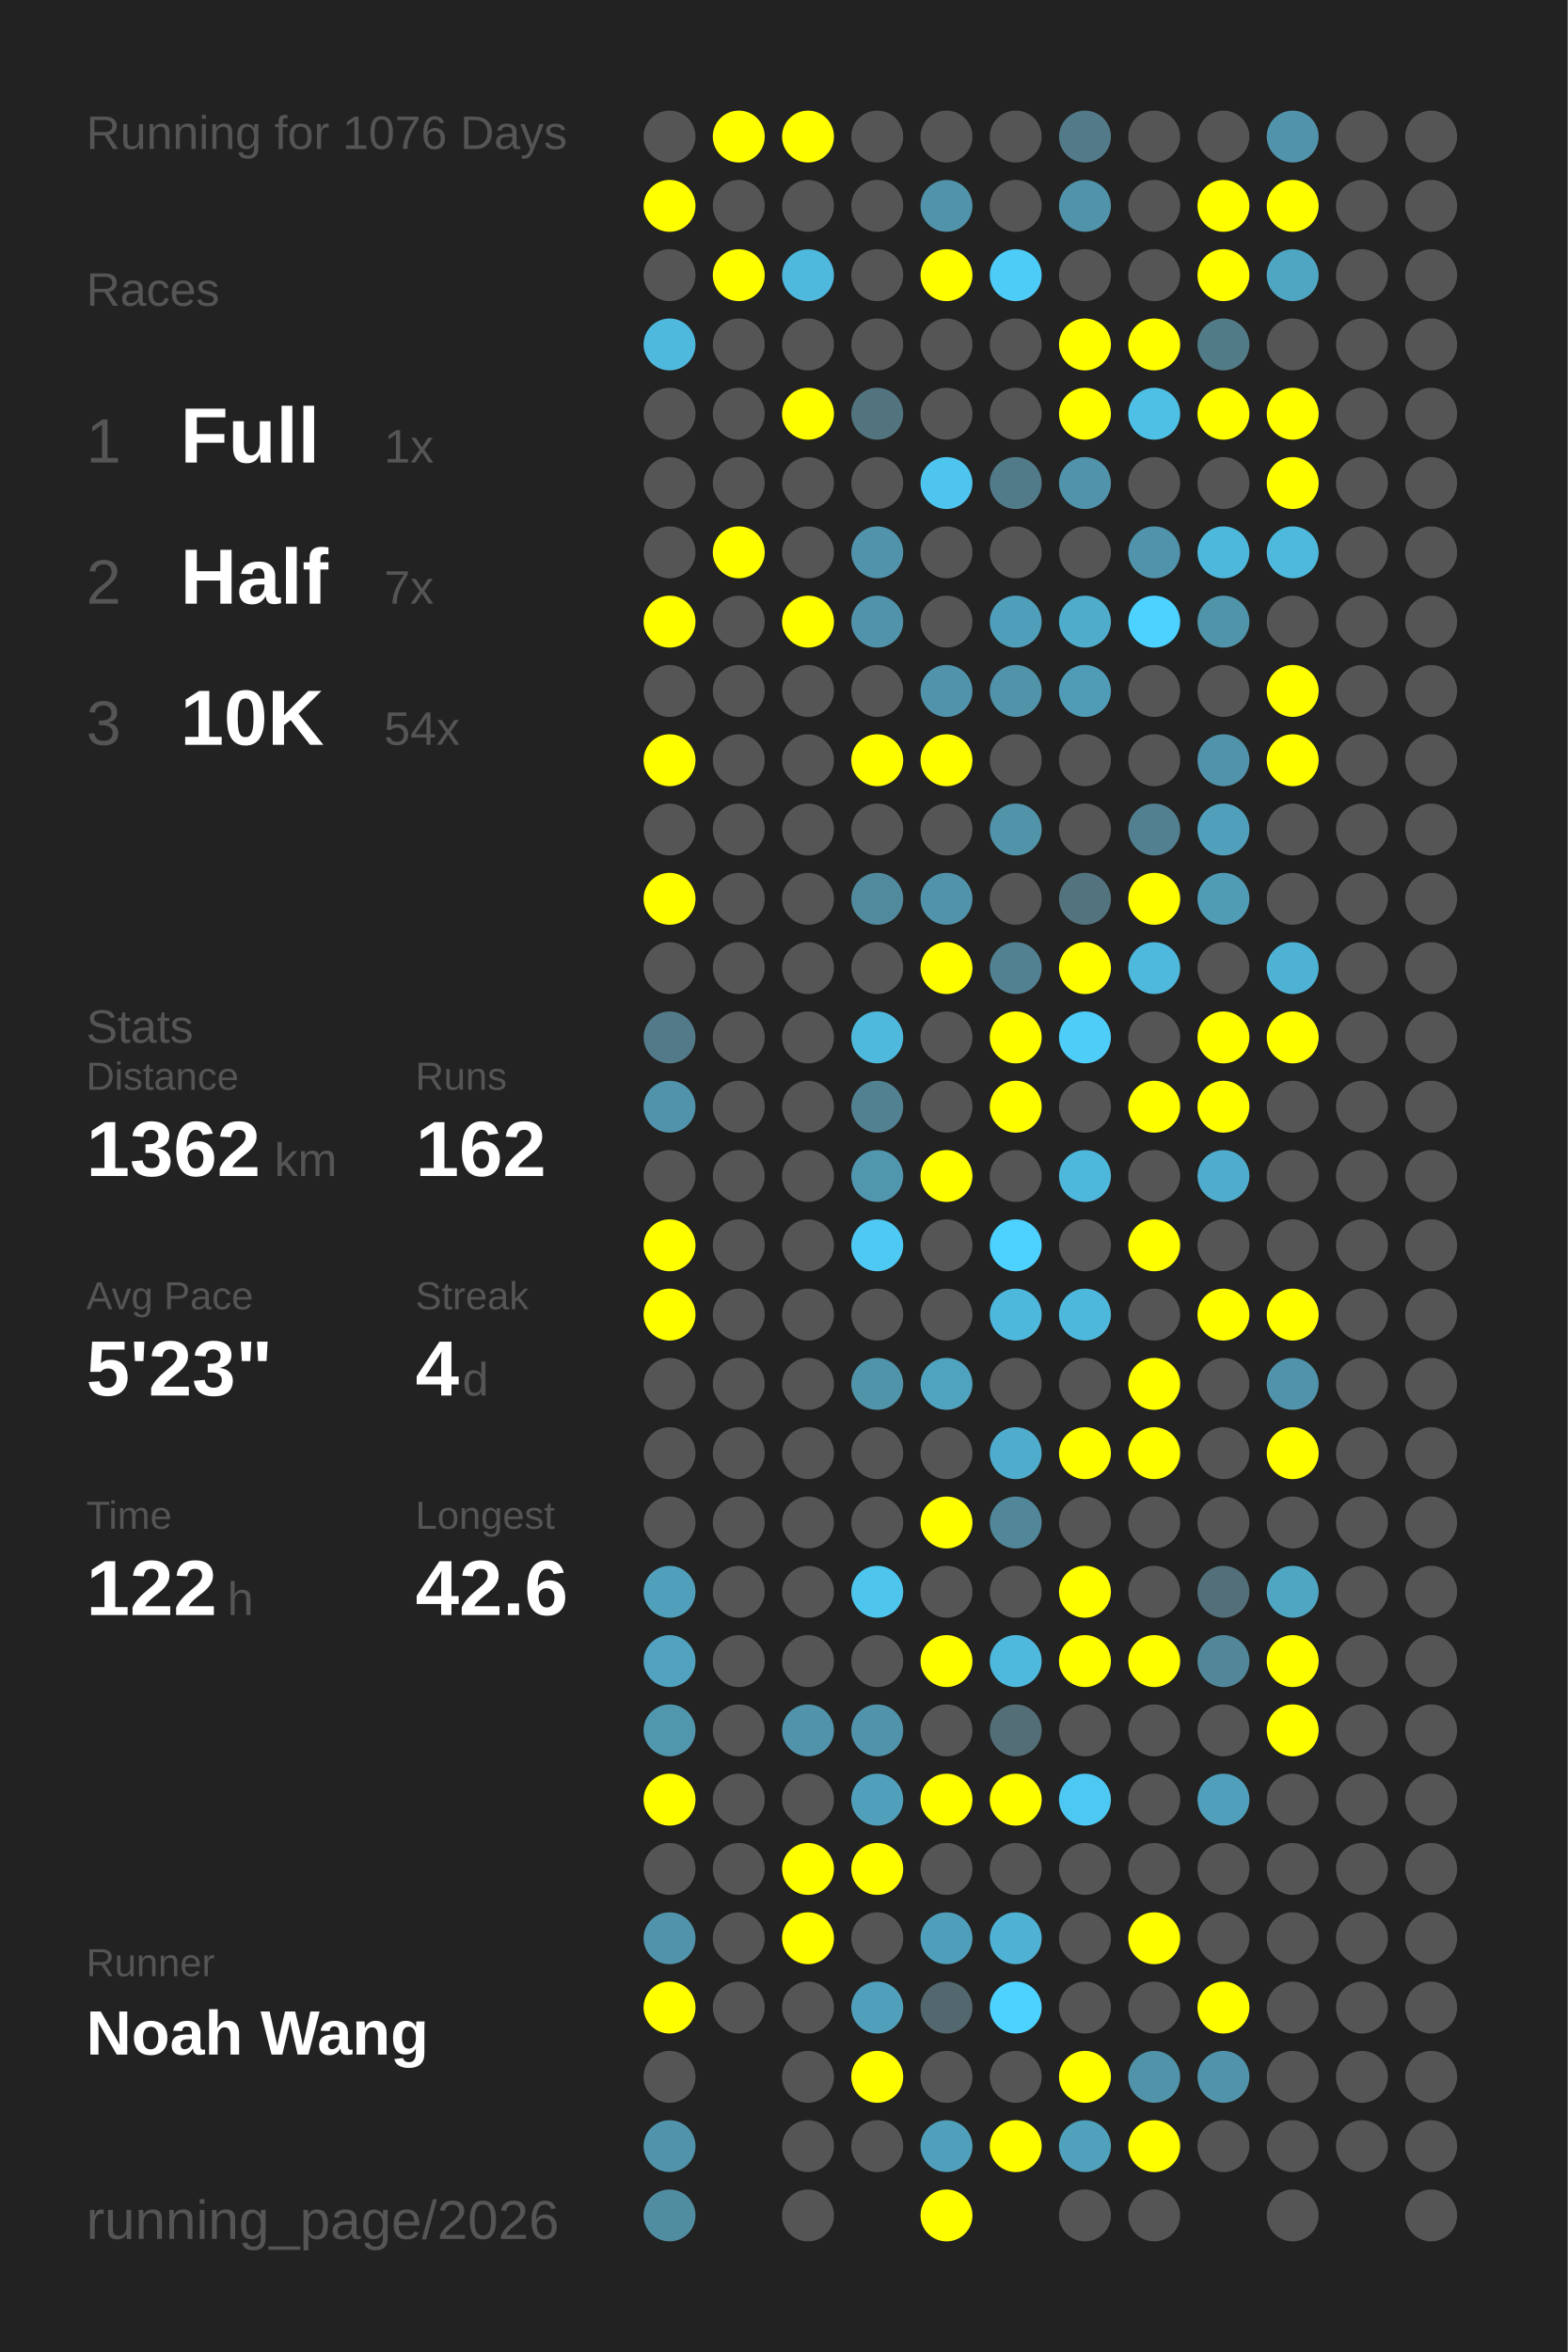
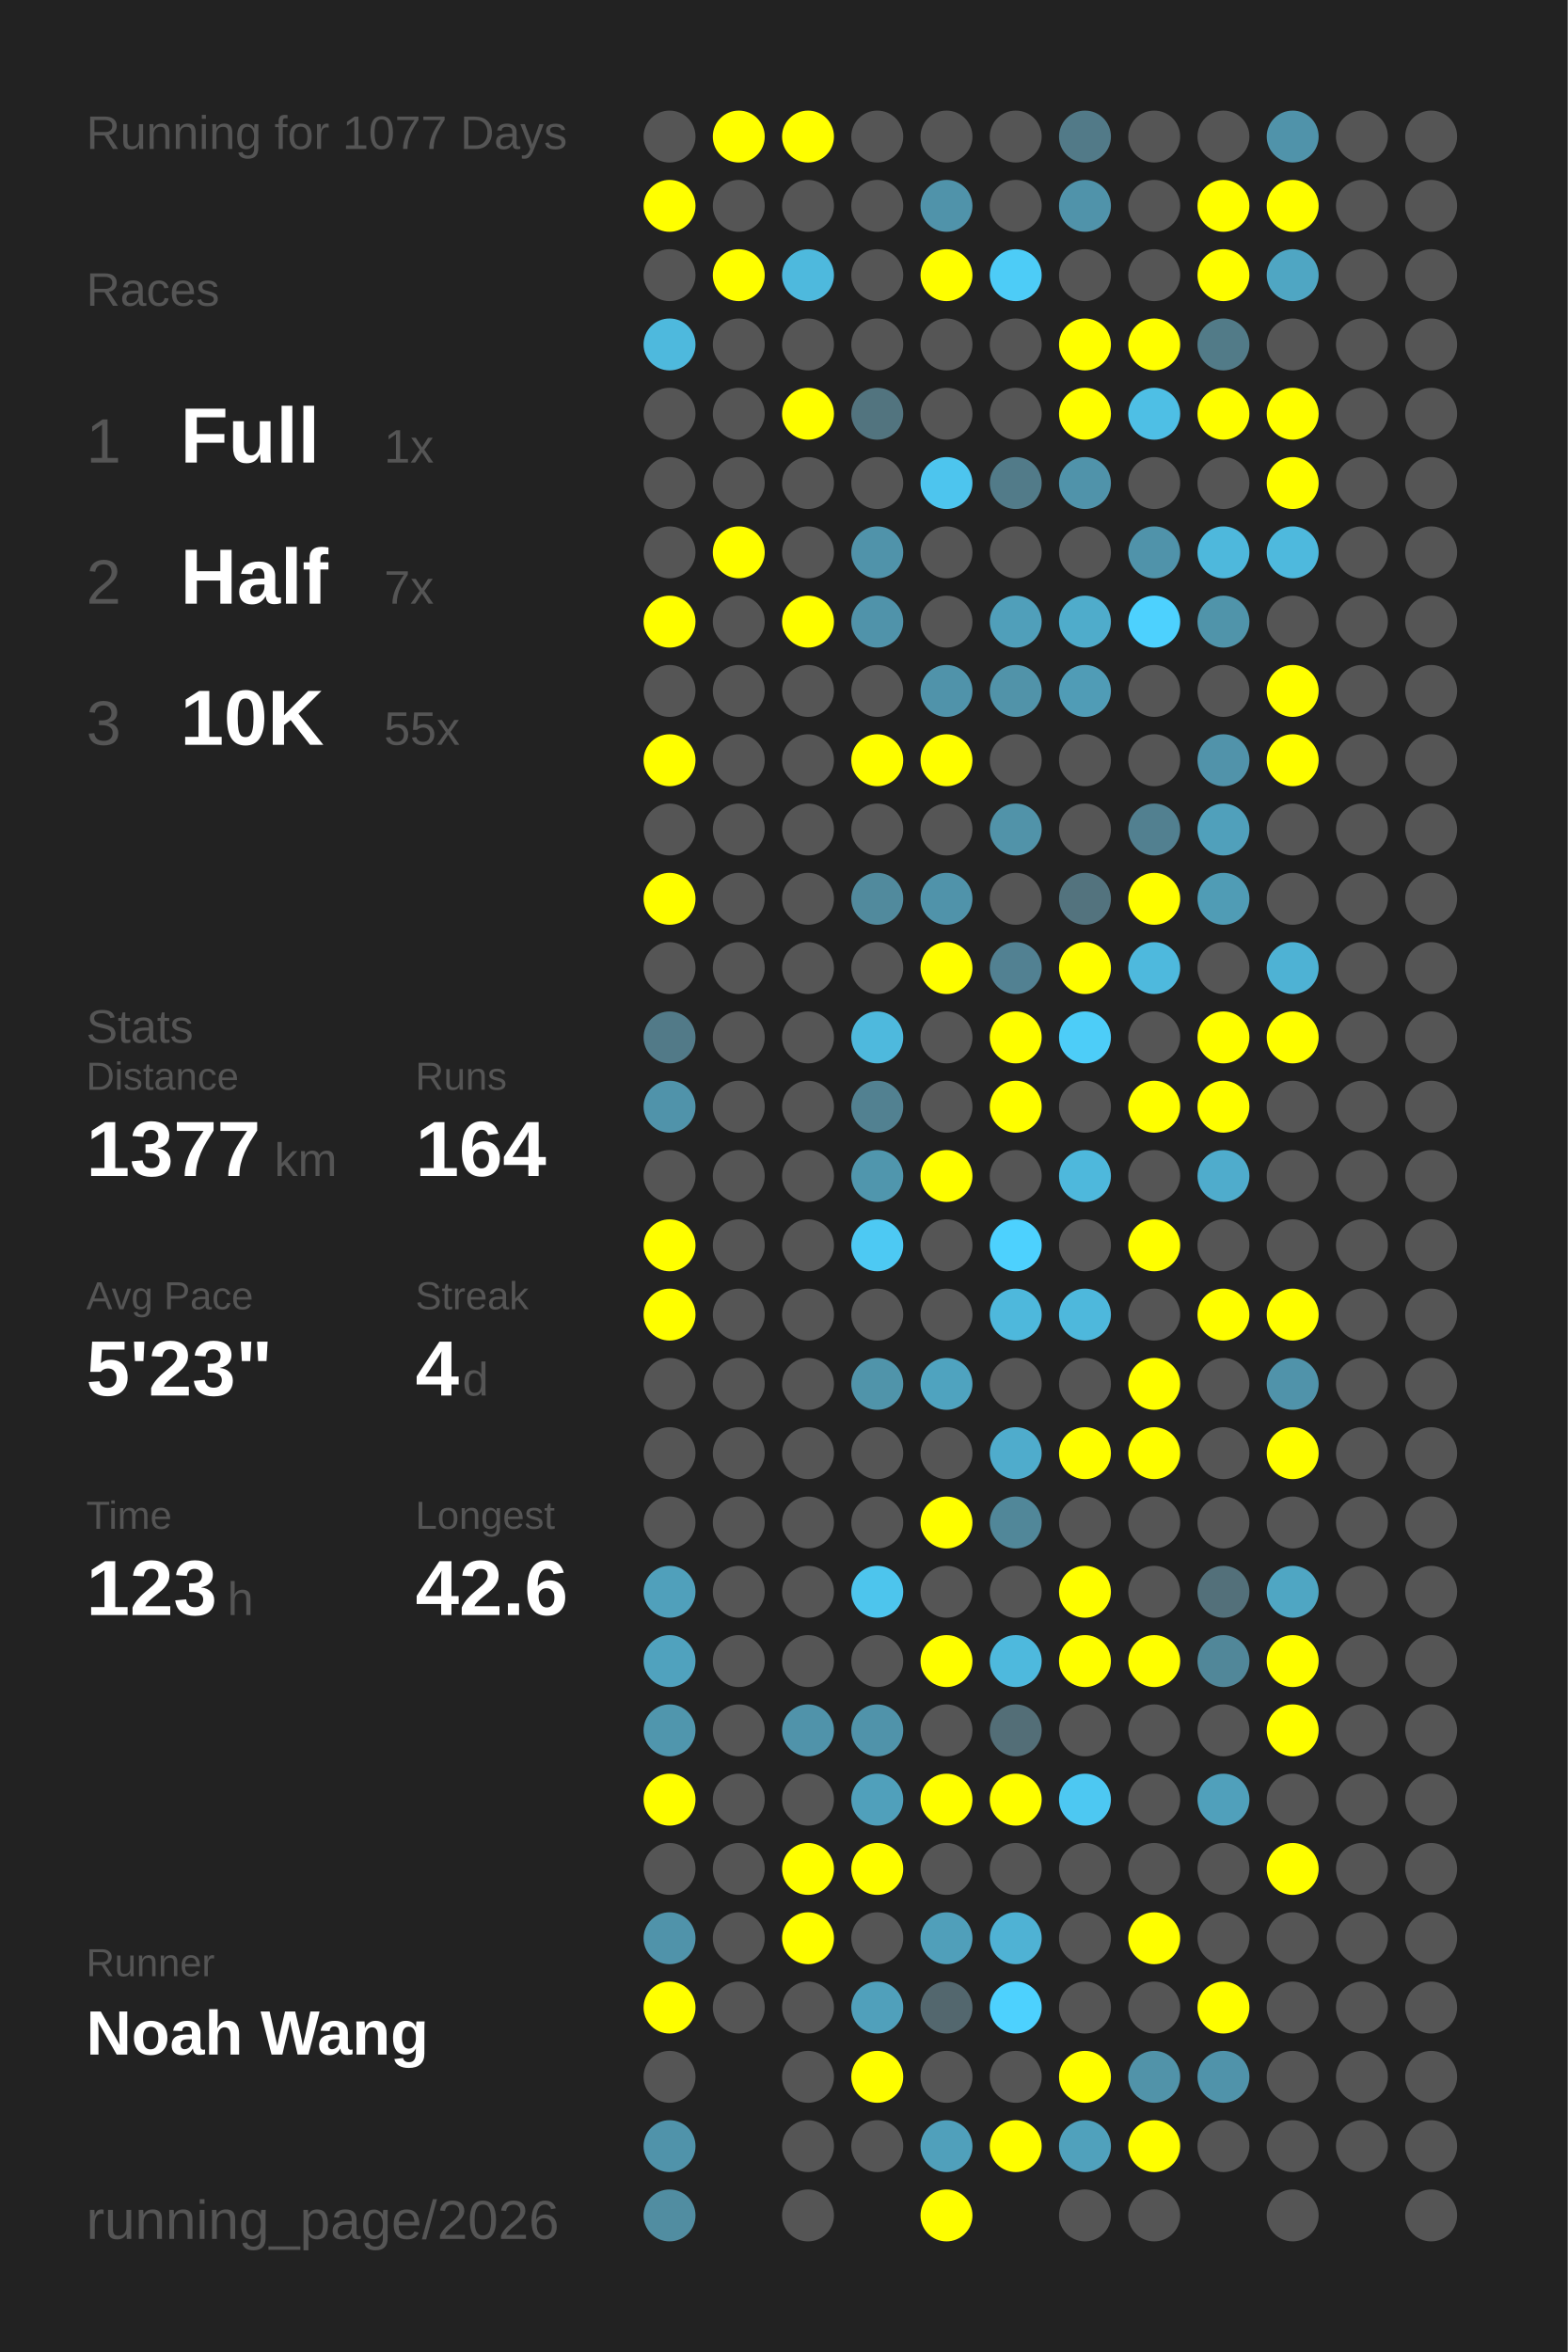
<svg xmlns="http://www.w3.org/2000/svg" baseProfile="full" height="300mm" version="1.1" viewBox="0,0,200,300" width="200mm">
  <defs />
  <rect fill="#222222" height="300" width="200" x="0" y="0" />
-   <text fill="#555555" style="font-size:6px; font-family:Arial;" x="11" y="19">Running for 1076 Days</text>
+   <text fill="#555555" style="font-size:6px; font-family:Arial;" x="11" y="19">Running for 1077 Days</text>
  <text fill="#555555" style="font-size:6px; font-family:Arial;" x="11" y="39">Races</text>
  <text fill="#555555" style="font-size:8px; font-family:Arial;" x="11" y="59">1</text>
  <text fill="#FFFFFF" style="font-size:10px; font-family:Arial; font-weight:bold;" x="23" y="59">Full</text>
  <text fill="#555555" style="font-size:6px; font-family:Arial;" x="49" y="59">1x</text>
  <text fill="#555555" style="font-size:8px; font-family:Arial;" x="11" y="77">2</text>
  <text fill="#FFFFFF" style="font-size:10px; font-family:Arial; font-weight:bold;" x="23" y="77">Half</text>
  <text fill="#555555" style="font-size:6px; font-family:Arial;" x="49" y="77">7x</text>
  <text fill="#555555" style="font-size:8px; font-family:Arial;" x="11" y="95">3</text>
  <text fill="#FFFFFF" style="font-size:10px; font-family:Arial; font-weight:bold;" x="23" y="95">10K</text>
-   <text fill="#555555" style="font-size:6px; font-family:Arial;" x="49" y="95">54x</text>
+   <text fill="#555555" style="font-size:6px; font-family:Arial;" x="49" y="95">55x</text>
  <text fill="#555555" style="font-size:6px; font-family:Arial;" x="11" y="133">Stats</text>
  <text fill="#555555" style="font-size:5px; font-family:Arial;" x="11" y="139">Distance</text>
-   <text fill="#FFFFFF" style="font-size:10px; font-family:Arial; font-weight:bold;" x="11" y="150">1362</text>
+   <text fill="#FFFFFF" style="font-size:10px; font-family:Arial; font-weight:bold;" x="11" y="150">1377</text>
  <text fill="#555555" style="font-size:6px; font-family:Arial;" x="35" y="150">km</text>
  <text fill="#555555" style="font-size:5px; font-family:Arial;" x="53" y="139">Runs</text>
-   <text fill="#FFFFFF" style="font-size:10px; font-family:Arial; font-weight:bold;" x="53" y="150">162</text>
+   <text fill="#FFFFFF" style="font-size:10px; font-family:Arial; font-weight:bold;" x="53" y="150">164</text>
  <text fill="#555555" style="font-size:5px; font-family:Arial;" x="11" y="167">Avg Pace</text>
  <text fill="#FFFFFF" style="font-size:10px; font-family:Arial; font-weight:bold;" x="11" y="178">5'23"</text>
  <text fill="#555555" style="font-size:5px; font-family:Arial;" x="53" y="167">Streak</text>
  <text fill="#FFFFFF" style="font-size:10px; font-family:Arial; font-weight:bold;" x="53" y="178">4</text>
  <text fill="#555555" style="font-size:6px; font-family:Arial;" x="59" y="178">d</text>
  <text fill="#555555" style="font-size:5px; font-family:Arial;" x="11" y="195">Time</text>
-   <text fill="#FFFFFF" style="font-size:10px; font-family:Arial; font-weight:bold;" x="11" y="206">122</text>
+   <text fill="#FFFFFF" style="font-size:10px; font-family:Arial; font-weight:bold;" x="11" y="206">123</text>
  <text fill="#555555" style="font-size:6px; font-family:Arial;" x="29" y="206">h</text>
  <text fill="#555555" style="font-size:5px; font-family:Arial;" x="53" y="195">Longest</text>
  <text fill="#FFFFFF" style="font-size:10px; font-family:Arial; font-weight:bold;" x="53" y="206">42.6</text>
  <text fill="#555555" style="font-size:5px; font-family:Arial;" x="11" y="252.065">Runner</text>
  <text fill="#FFFFFF" style="font-size:8px; font-family:Arial; font-weight:bold;" x="11" y="262.065">Noah Wang</text>
  <text fill="#555555" style="font-size:7px; font-family:Arial;" x="11" y="285.581">running_page/2026</text>
  <circle cx="85.417" cy="17.419" fill="#555555" r="3.312" />
  <circle cx="85.417" cy="26.258" fill="#FFFF00" r="3.312" />
  <circle cx="85.417" cy="35.097" fill="#555555" r="3.312" />
  <circle cx="85.417" cy="43.935" fill="#4eb9dd" r="3.312" />
  <circle cx="85.417" cy="52.774" fill="#555555" r="3.312" />
  <circle cx="85.417" cy="61.613" fill="#555555" r="3.312" />
  <circle cx="85.417" cy="70.452" fill="#555555" r="3.312" />
  <circle cx="85.417" cy="79.29" fill="#FFFF00" r="3.312" />
  <circle cx="85.417" cy="88.129" fill="#555555" r="3.312" />
  <circle cx="85.417" cy="96.968" fill="#FFFF00" r="3.312" />
  <circle cx="85.417" cy="105.806" fill="#555555" r="3.312" />
  <circle cx="85.417" cy="114.645" fill="#FFFF00" r="3.312" />
  <circle cx="85.417" cy="123.484" fill="#555555" r="3.312" />
  <circle cx="85.417" cy="132.323" fill="#527a88" r="3.312" />
  <circle cx="85.417" cy="141.161" fill="#5093aa" r="3.312" />
  <circle cx="85.417" cy="150" fill="#555555" r="3.312" />
  <circle cx="85.417" cy="158.839" fill="#FFFF00" r="3.312" />
  <circle cx="85.417" cy="167.677" fill="#FFFF00" r="3.312" />
  <circle cx="85.417" cy="176.516" fill="#555555" r="3.312" />
  <circle cx="85.417" cy="185.355" fill="#555555" r="3.312" />
  <circle cx="85.417" cy="194.194" fill="#555555" r="3.312" />
  <circle cx="85.417" cy="203.032" fill="#50a0bb" r="3.312" />
  <circle cx="85.417" cy="211.871" fill="#50a2be" r="3.312" />
  <circle cx="85.417" cy="220.71" fill="#5096ad" r="3.312" />
  <circle cx="85.417" cy="229.548" fill="#FFFF00" r="3.312" />
  <circle cx="85.417" cy="238.387" fill="#555555" r="3.312" />
  <circle cx="85.417" cy="247.226" fill="#5093aa" r="3.312" />
  <circle cx="85.417" cy="256.065" fill="#FFFF00" r="3.312" />
  <circle cx="85.417" cy="264.903" fill="#555555" r="3.312" />
  <circle cx="85.417" cy="273.742" fill="#5093aa" r="3.312" />
  <circle cx="85.417" cy="282.581" fill="#518da1" r="3.312" />
  <circle cx="94.25" cy="17.419" fill="#FFFF00" r="3.312" />
  <circle cx="94.25" cy="26.258" fill="#555555" r="3.312" />
  <circle cx="94.25" cy="35.097" fill="#FFFF00" r="3.312" />
  <circle cx="94.25" cy="43.935" fill="#555555" r="3.312" />
  <circle cx="94.25" cy="52.774" fill="#555555" r="3.312" />
  <circle cx="94.25" cy="61.613" fill="#555555" r="3.312" />
  <circle cx="94.25" cy="70.452" fill="#FFFF00" r="3.312" />
  <circle cx="94.25" cy="79.29" fill="#555555" r="3.312" />
  <circle cx="94.25" cy="88.129" fill="#555555" r="3.312" />
  <circle cx="94.25" cy="96.968" fill="#555555" r="3.312" />
  <circle cx="94.25" cy="105.806" fill="#555555" r="3.312" />
  <circle cx="94.25" cy="114.645" fill="#555555" r="3.312" />
  <circle cx="94.25" cy="123.484" fill="#555555" r="3.312" />
  <circle cx="94.25" cy="132.323" fill="#555555" r="3.312" />
  <circle cx="94.25" cy="141.161" fill="#555555" r="3.312" />
  <circle cx="94.25" cy="150" fill="#555555" r="3.312" />
  <circle cx="94.25" cy="158.839" fill="#555555" r="3.312" />
  <circle cx="94.25" cy="167.677" fill="#555555" r="3.312" />
  <circle cx="94.25" cy="176.516" fill="#555555" r="3.312" />
  <circle cx="94.25" cy="185.355" fill="#555555" r="3.312" />
  <circle cx="94.25" cy="194.194" fill="#555555" r="3.312" />
  <circle cx="94.25" cy="203.032" fill="#555555" r="3.312" />
  <circle cx="94.25" cy="211.871" fill="#555555" r="3.312" />
  <circle cx="94.25" cy="220.71" fill="#555555" r="3.312" />
  <circle cx="94.25" cy="229.548" fill="#555555" r="3.312" />
  <circle cx="94.25" cy="238.387" fill="#555555" r="3.312" />
  <circle cx="94.25" cy="247.226" fill="#555555" r="3.312" />
  <circle cx="94.25" cy="256.065" fill="#555555" r="3.312" />
  <circle cx="103.083" cy="17.419" fill="#FFFF00" r="3.312" />
  <circle cx="103.083" cy="26.258" fill="#555555" r="3.312" />
  <circle cx="103.083" cy="35.097" fill="#4eb9dd" r="3.312" />
  <circle cx="103.083" cy="43.935" fill="#555555" r="3.312" />
  <circle cx="103.083" cy="52.774" fill="#FFFF00" r="3.312" />
  <circle cx="103.083" cy="61.613" fill="#555555" r="3.312" />
  <circle cx="103.083" cy="70.452" fill="#555555" r="3.312" />
  <circle cx="103.083" cy="79.29" fill="#FFFF00" r="3.312" />
  <circle cx="103.083" cy="88.129" fill="#555555" r="3.312" />
  <circle cx="103.083" cy="96.968" fill="#555555" r="3.312" />
  <circle cx="103.083" cy="105.806" fill="#555555" r="3.312" />
  <circle cx="103.083" cy="114.645" fill="#555555" r="3.312" />
  <circle cx="103.083" cy="123.484" fill="#555555" r="3.312" />
  <circle cx="103.083" cy="132.323" fill="#555555" r="3.312" />
  <circle cx="103.083" cy="141.161" fill="#555555" r="3.312" />
  <circle cx="103.083" cy="150" fill="#555555" r="3.312" />
  <circle cx="103.083" cy="158.839" fill="#555555" r="3.312" />
  <circle cx="103.083" cy="167.677" fill="#555555" r="3.312" />
  <circle cx="103.083" cy="176.516" fill="#555555" r="3.312" />
  <circle cx="103.083" cy="185.355" fill="#555555" r="3.312" />
  <circle cx="103.083" cy="194.194" fill="#555555" r="3.312" />
  <circle cx="103.083" cy="203.032" fill="#555555" r="3.312" />
  <circle cx="103.083" cy="211.871" fill="#555555" r="3.312" />
  <circle cx="103.083" cy="220.71" fill="#5093aa" r="3.312" />
  <circle cx="103.083" cy="229.548" fill="#555555" r="3.312" />
  <circle cx="103.083" cy="238.387" fill="#FFFF00" r="3.312" />
  <circle cx="103.083" cy="247.226" fill="#FFFF00" r="3.312" />
  <circle cx="103.083" cy="256.065" fill="#555555" r="3.312" />
  <circle cx="103.083" cy="264.903" fill="#555555" r="3.312" />
  <circle cx="103.083" cy="273.742" fill="#555555" r="3.312" />
  <circle cx="103.083" cy="282.581" fill="#555555" r="3.312" />
  <circle cx="111.917" cy="17.419" fill="#555555" r="3.312" />
  <circle cx="111.917" cy="26.258" fill="#555555" r="3.312" />
  <circle cx="111.917" cy="35.097" fill="#555555" r="3.312" />
  <circle cx="111.917" cy="43.935" fill="#555555" r="3.312" />
  <circle cx="111.917" cy="52.774" fill="#52747f" r="3.312" />
  <circle cx="111.917" cy="61.613" fill="#555555" r="3.312" />
  <circle cx="111.917" cy="70.452" fill="#5093aa" r="3.312" />
  <circle cx="111.917" cy="79.29" fill="#5093aa" r="3.312" />
  <circle cx="111.917" cy="88.129" fill="#555555" r="3.312" />
  <circle cx="111.917" cy="96.968" fill="#FFFF00" r="3.312" />
  <circle cx="111.917" cy="105.806" fill="#555555" r="3.312" />
  <circle cx="111.917" cy="114.645" fill="#518a9d" r="3.312" />
  <circle cx="111.917" cy="123.484" fill="#555555" r="3.312" />
  <circle cx="111.917" cy="132.323" fill="#4eb9dd" r="3.312" />
  <circle cx="111.917" cy="141.161" fill="#528191" r="3.312" />
  <circle cx="111.917" cy="150" fill="#5096ad" r="3.312" />
  <circle cx="111.917" cy="158.839" fill="#4dc9f3" r="3.312" />
  <circle cx="111.917" cy="167.677" fill="#555555" r="3.312" />
  <circle cx="111.917" cy="176.516" fill="#5094aa" r="3.312" />
  <circle cx="111.917" cy="185.355" fill="#555555" r="3.312" />
  <circle cx="111.917" cy="194.194" fill="#555555" r="3.312" />
  <circle cx="111.917" cy="203.032" fill="#4dc5ed" r="3.312" />
  <circle cx="111.917" cy="211.871" fill="#555555" r="3.312" />
  <circle cx="111.917" cy="220.71" fill="#5093aa" r="3.312" />
  <circle cx="111.917" cy="229.548" fill="#50a0bb" r="3.312" />
  <circle cx="111.917" cy="238.387" fill="#FFFF00" r="3.312" />
  <circle cx="111.917" cy="247.226" fill="#555555" r="3.312" />
  <circle cx="111.917" cy="256.065" fill="#50a0bb" r="3.312" />
  <circle cx="111.917" cy="264.903" fill="#FFFF00" r="3.312" />
  <circle cx="111.917" cy="273.742" fill="#555555" r="3.312" />
  <circle cx="120.75" cy="17.419" fill="#555555" r="3.312" />
  <circle cx="120.75" cy="26.258" fill="#5093aa" r="3.312" />
  <circle cx="120.75" cy="35.097" fill="#FFFF00" r="3.312" />
  <circle cx="120.75" cy="43.935" fill="#555555" r="3.312" />
  <circle cx="120.75" cy="52.774" fill="#555555" r="3.312" />
  <circle cx="120.75" cy="61.613" fill="#4dc5ee" r="3.312" />
  <circle cx="120.75" cy="70.452" fill="#555555" r="3.312" />
  <circle cx="120.75" cy="79.29" fill="#555555" r="3.312" />
  <circle cx="120.75" cy="88.129" fill="#5093aa" r="3.312" />
  <circle cx="120.75" cy="96.968" fill="#FFFF00" r="3.312" />
  <circle cx="120.75" cy="105.806" fill="#555555" r="3.312" />
  <circle cx="120.75" cy="114.645" fill="#5093aa" r="3.312" />
  <circle cx="120.75" cy="123.484" fill="#FFFF00" r="3.312" />
  <circle cx="120.75" cy="132.323" fill="#555555" r="3.312" />
  <circle cx="120.75" cy="141.161" fill="#555555" r="3.312" />
  <circle cx="120.75" cy="150" fill="#FFFF00" r="3.312" />
  <circle cx="120.75" cy="158.839" fill="#555555" r="3.312" />
  <circle cx="120.75" cy="167.677" fill="#555555" r="3.312" />
  <circle cx="120.75" cy="176.516" fill="#4fa3bf" r="3.312" />
  <circle cx="120.75" cy="185.355" fill="#555555" r="3.312" />
  <circle cx="120.75" cy="194.194" fill="#FFFF00" r="3.312" />
  <circle cx="120.75" cy="203.032" fill="#555555" r="3.312" />
  <circle cx="120.75" cy="211.871" fill="#FFFF00" r="3.312" />
  <circle cx="120.75" cy="220.71" fill="#555555" r="3.312" />
  <circle cx="120.75" cy="229.548" fill="#FFFF00" r="3.312" />
  <circle cx="120.75" cy="238.387" fill="#555555" r="3.312" />
  <circle cx="120.75" cy="247.226" fill="#509fba" r="3.312" />
  <circle cx="120.75" cy="256.065" fill="#53676e" r="3.312" />
  <circle cx="120.75" cy="264.903" fill="#555555" r="3.312" />
  <circle cx="120.75" cy="273.742" fill="#50a0bb" r="3.312" />
  <circle cx="120.75" cy="282.581" fill="#FFFF00" r="3.312" />
  <circle cx="129.583" cy="17.419" fill="#555555" r="3.312" />
  <circle cx="129.583" cy="26.258" fill="#555555" r="3.312" />
  <circle cx="129.583" cy="35.097" fill="#4dccf7" r="3.312" />
  <circle cx="129.583" cy="43.935" fill="#555555" r="3.312" />
  <circle cx="129.583" cy="52.774" fill="#555555" r="3.312" />
  <circle cx="129.583" cy="61.613" fill="#527b89" r="3.312" />
  <circle cx="129.583" cy="70.452" fill="#555555" r="3.312" />
  <circle cx="129.583" cy="79.29" fill="#509fba" r="3.312" />
  <circle cx="129.583" cy="88.129" fill="#5193a9" r="3.312" />
  <circle cx="129.583" cy="96.968" fill="#555555" r="3.312" />
  <circle cx="129.583" cy="105.806" fill="#5193a9" r="3.312" />
  <circle cx="129.583" cy="114.645" fill="#555555" r="3.312" />
  <circle cx="129.583" cy="123.484" fill="#528192" r="3.312" />
  <circle cx="129.583" cy="132.323" fill="#FFFF00" r="3.312" />
  <circle cx="129.583" cy="141.161" fill="#FFFF00" r="3.312" />
  <circle cx="129.583" cy="150" fill="#555555" r="3.312" />
  <circle cx="129.583" cy="158.839" fill="#4dd1fe" r="3.312" />
  <circle cx="129.583" cy="167.677" fill="#4eb8dc" r="3.312" />
  <circle cx="129.583" cy="176.516" fill="#555555" r="3.312" />
  <circle cx="129.583" cy="185.355" fill="#4faccc" r="3.312" />
  <circle cx="129.583" cy="194.194" fill="#518799" r="3.312" />
  <circle cx="129.583" cy="203.032" fill="#555555" r="3.312" />
  <circle cx="129.583" cy="211.871" fill="#4eb9dd" r="3.312" />
  <circle cx="129.583" cy="220.71" fill="#536e77" r="3.312" />
  <circle cx="129.583" cy="229.548" fill="#FFFF00" r="3.312" />
  <circle cx="129.583" cy="238.387" fill="#555555" r="3.312" />
  <circle cx="129.583" cy="247.226" fill="#4fb2d4" r="3.312" />
  <circle cx="129.583" cy="256.065" fill="#4dd1fe" r="3.312" />
  <circle cx="129.583" cy="264.903" fill="#555555" r="3.312" />
  <circle cx="129.583" cy="273.742" fill="#FFFF00" r="3.312" />
  <circle cx="138.417" cy="17.419" fill="#527a88" r="3.312" />
  <circle cx="138.417" cy="26.258" fill="#5093aa" r="3.312" />
  <circle cx="138.417" cy="35.097" fill="#555555" r="3.312" />
  <circle cx="138.417" cy="43.935" fill="#FFFF00" r="3.312" />
  <circle cx="138.417" cy="52.774" fill="#FFFF00" r="3.312" />
  <circle cx="138.417" cy="61.613" fill="#5093aa" r="3.312" />
  <circle cx="138.417" cy="70.452" fill="#555555" r="3.312" />
  <circle cx="138.417" cy="79.29" fill="#4faccb" r="3.312" />
  <circle cx="138.417" cy="88.129" fill="#509cb6" r="3.312" />
  <circle cx="138.417" cy="96.968" fill="#555555" r="3.312" />
  <circle cx="138.417" cy="105.806" fill="#555555" r="3.312" />
  <circle cx="138.417" cy="114.645" fill="#53737e" r="3.312" />
  <circle cx="138.417" cy="123.484" fill="#FFFF00" r="3.312" />
  <circle cx="138.417" cy="132.323" fill="#4dcdf8" r="3.312" />
  <circle cx="138.417" cy="141.161" fill="#555555" r="3.312" />
  <circle cx="138.417" cy="150" fill="#4eb8dc" r="3.312" />
  <circle cx="138.417" cy="158.839" fill="#555555" r="3.312" />
  <circle cx="138.417" cy="167.677" fill="#4eb8dc" r="3.312" />
  <circle cx="138.417" cy="176.516" fill="#555555" r="3.312" />
  <circle cx="138.417" cy="185.355" fill="#FFFF00" r="3.312" />
  <circle cx="138.417" cy="194.194" fill="#555555" r="3.312" />
  <circle cx="138.417" cy="203.032" fill="#FFFF00" r="3.312" />
  <circle cx="138.417" cy="211.871" fill="#FFFF00" r="3.312" />
  <circle cx="138.417" cy="220.71" fill="#555555" r="3.312" />
  <circle cx="138.417" cy="229.548" fill="#4dc8f2" r="3.312" />
  <circle cx="138.417" cy="238.387" fill="#555555" r="3.312" />
  <circle cx="138.417" cy="247.226" fill="#555555" r="3.312" />
  <circle cx="138.417" cy="256.065" fill="#555555" r="3.312" />
  <circle cx="138.417" cy="264.903" fill="#FFFF00" r="3.312" />
  <circle cx="138.417" cy="273.742" fill="#50a1bc" r="3.312" />
  <circle cx="138.417" cy="282.581" fill="#555555" r="3.312" />
  <circle cx="147.25" cy="17.419" fill="#555555" r="3.312" />
  <circle cx="147.25" cy="26.258" fill="#555555" r="3.312" />
  <circle cx="147.25" cy="35.097" fill="#555555" r="3.312" />
  <circle cx="147.25" cy="43.935" fill="#FFFF00" r="3.312" />
  <circle cx="147.25" cy="52.774" fill="#4ebfe5" r="3.312" />
  <circle cx="147.25" cy="61.613" fill="#555555" r="3.312" />
  <circle cx="147.25" cy="70.452" fill="#5093aa" r="3.312" />
  <circle cx="147.25" cy="79.29" fill="#4dd1fe" r="3.312" />
  <circle cx="147.25" cy="88.129" fill="#555555" r="3.312" />
  <circle cx="147.25" cy="96.968" fill="#555555" r="3.312" />
  <circle cx="147.25" cy="105.806" fill="#528090" r="3.312" />
  <circle cx="147.25" cy="114.645" fill="#FFFF00" r="3.312" />
  <circle cx="147.25" cy="123.484" fill="#4eb9dd" r="3.312" />
  <circle cx="147.25" cy="132.323" fill="#555555" r="3.312" />
  <circle cx="147.25" cy="141.161" fill="#FFFF00" r="3.312" />
  <circle cx="147.25" cy="150" fill="#555555" r="3.312" />
  <circle cx="147.25" cy="158.839" fill="#FFFF00" r="3.312" />
  <circle cx="147.25" cy="167.677" fill="#555555" r="3.312" />
  <circle cx="147.25" cy="176.516" fill="#FFFF00" r="3.312" />
  <circle cx="147.25" cy="185.355" fill="#FFFF00" r="3.312" />
  <circle cx="147.25" cy="194.194" fill="#555555" r="3.312" />
  <circle cx="147.25" cy="203.032" fill="#555555" r="3.312" />
  <circle cx="147.25" cy="211.871" fill="#FFFF00" r="3.312" />
  <circle cx="147.25" cy="220.71" fill="#555555" r="3.312" />
  <circle cx="147.25" cy="229.548" fill="#555555" r="3.312" />
  <circle cx="147.25" cy="238.387" fill="#555555" r="3.312" />
  <circle cx="147.25" cy="247.226" fill="#FFFF00" r="3.312" />
  <circle cx="147.25" cy="256.065" fill="#555555" r="3.312" />
  <circle cx="147.25" cy="264.903" fill="#5193a9" r="3.312" />
  <circle cx="147.25" cy="273.742" fill="#FFFF00" r="3.312" />
  <circle cx="147.25" cy="282.581" fill="#555555" r="3.312" />
  <circle cx="156.083" cy="17.419" fill="#555555" r="3.312" />
  <circle cx="156.083" cy="26.258" fill="#FFFF00" r="3.312" />
  <circle cx="156.083" cy="35.097" fill="#FFFF00" r="3.312" />
  <circle cx="156.083" cy="43.935" fill="#527b88" r="3.312" />
  <circle cx="156.083" cy="52.774" fill="#FFFF00" r="3.312" />
  <circle cx="156.083" cy="61.613" fill="#555555" r="3.312" />
  <circle cx="156.083" cy="70.452" fill="#4eb8dc" r="3.312" />
  <circle cx="156.083" cy="79.29" fill="#5094aa" r="3.312" />
  <circle cx="156.083" cy="88.129" fill="#555555" r="3.312" />
  <circle cx="156.083" cy="96.968" fill="#5193aa" r="3.312" />
  <circle cx="156.083" cy="105.806" fill="#50a0bb" r="3.312" />
  <circle cx="156.083" cy="114.645" fill="#509cb5" r="3.312" />
  <circle cx="156.083" cy="123.484" fill="#555555" r="3.312" />
  <circle cx="156.083" cy="132.323" fill="#FFFF00" r="3.312" />
  <circle cx="156.083" cy="141.161" fill="#FFFF00" r="3.312" />
  <circle cx="156.083" cy="150" fill="#4faccc" r="3.312" />
  <circle cx="156.083" cy="158.839" fill="#555555" r="3.312" />
  <circle cx="156.083" cy="167.677" fill="#FFFF00" r="3.312" />
  <circle cx="156.083" cy="176.516" fill="#555555" r="3.312" />
  <circle cx="156.083" cy="185.355" fill="#555555" r="3.312" />
  <circle cx="156.083" cy="194.194" fill="#555555" r="3.312" />
  <circle cx="156.083" cy="203.032" fill="#53707a" r="3.312" />
  <circle cx="156.083" cy="211.871" fill="#518799" r="3.312" />
  <circle cx="156.083" cy="220.71" fill="#555555" r="3.312" />
  <circle cx="156.083" cy="229.548" fill="#50a0bb" r="3.312" />
  <circle cx="156.083" cy="238.387" fill="#555555" r="3.312" />
  <circle cx="156.083" cy="247.226" fill="#555555" r="3.312" />
  <circle cx="156.083" cy="256.065" fill="#FFFF00" r="3.312" />
  <circle cx="156.083" cy="264.903" fill="#5093aa" r="3.312" />
  <circle cx="156.083" cy="273.742" fill="#555555" r="3.312" />
  <circle cx="164.917" cy="17.419" fill="#5093aa" r="3.312" />
  <circle cx="164.917" cy="26.258" fill="#FFFF00" r="3.312" />
  <circle cx="164.917" cy="35.097" fill="#4fa6c3" r="3.312" />
  <circle cx="164.917" cy="43.935" fill="#555555" r="3.312" />
  <circle cx="164.917" cy="52.774" fill="#FFFF00" r="3.312" />
  <circle cx="164.917" cy="61.613" fill="#FFFF00" r="3.312" />
  <circle cx="164.917" cy="70.452" fill="#4eb9dd" r="3.312" />
  <circle cx="164.917" cy="79.29" fill="#555555" r="3.312" />
  <circle cx="164.917" cy="88.129" fill="#FFFF00" r="3.312" />
  <circle cx="164.917" cy="96.968" fill="#FFFF00" r="3.312" />
  <circle cx="164.917" cy="105.806" fill="#555555" r="3.312" />
  <circle cx="164.917" cy="114.645" fill="#555555" r="3.312" />
  <circle cx="164.917" cy="123.484" fill="#4eb2d4" r="3.312" />
  <circle cx="164.917" cy="132.323" fill="#FFFF00" r="3.312" />
  <circle cx="164.917" cy="141.161" fill="#555555" r="3.312" />
  <circle cx="164.917" cy="150" fill="#555555" r="3.312" />
  <circle cx="164.917" cy="158.839" fill="#555555" r="3.312" />
  <circle cx="164.917" cy="167.677" fill="#FFFF00" r="3.312" />
  <circle cx="164.917" cy="176.516" fill="#5093aa" r="3.312" />
  <circle cx="164.917" cy="185.355" fill="#FFFF00" r="3.312" />
  <circle cx="164.917" cy="194.194" fill="#555555" r="3.312" />
  <circle cx="164.917" cy="203.032" fill="#4fa6c3" r="3.312" />
  <circle cx="164.917" cy="211.871" fill="#FFFF00" r="3.312" />
  <circle cx="164.917" cy="220.71" fill="#FFFF00" r="3.312" />
  <circle cx="164.917" cy="229.548" fill="#555555" r="3.312" />
-   <circle cx="164.917" cy="238.387" fill="#555555" r="3.312" />
+   <circle cx="164.917" cy="238.387" fill="#FFFF00" r="3.312" />
  <circle cx="164.917" cy="247.226" fill="#555555" r="3.312" />
  <circle cx="164.917" cy="256.065" fill="#555555" r="3.312" />
  <circle cx="164.917" cy="264.903" fill="#555555" r="3.312" />
  <circle cx="164.917" cy="273.742" fill="#555555" r="3.312" />
  <circle cx="164.917" cy="282.581" fill="#555555" r="3.312" />
  <circle cx="173.75" cy="17.419" fill="#555555" r="3.312" />
  <circle cx="173.75" cy="26.258" fill="#555555" r="3.312" />
  <circle cx="173.75" cy="35.097" fill="#555555" r="3.312" />
  <circle cx="173.75" cy="43.935" fill="#555555" r="3.312" />
  <circle cx="173.75" cy="52.774" fill="#555555" r="3.312" />
  <circle cx="173.75" cy="61.613" fill="#555555" r="3.312" />
  <circle cx="173.75" cy="70.452" fill="#555555" r="3.312" />
  <circle cx="173.75" cy="79.29" fill="#555555" r="3.312" />
  <circle cx="173.75" cy="88.129" fill="#555555" r="3.312" />
  <circle cx="173.75" cy="96.968" fill="#555555" r="3.312" />
  <circle cx="173.75" cy="105.806" fill="#555555" r="3.312" />
  <circle cx="173.75" cy="114.645" fill="#555555" r="3.312" />
  <circle cx="173.75" cy="123.484" fill="#555555" r="3.312" />
  <circle cx="173.75" cy="132.323" fill="#555555" r="3.312" />
  <circle cx="173.75" cy="141.161" fill="#555555" r="3.312" />
  <circle cx="173.75" cy="150" fill="#555555" r="3.312" />
  <circle cx="173.75" cy="158.839" fill="#555555" r="3.312" />
  <circle cx="173.75" cy="167.677" fill="#555555" r="3.312" />
  <circle cx="173.75" cy="176.516" fill="#555555" r="3.312" />
  <circle cx="173.75" cy="185.355" fill="#555555" r="3.312" />
  <circle cx="173.75" cy="194.194" fill="#555555" r="3.312" />
  <circle cx="173.75" cy="203.032" fill="#555555" r="3.312" />
  <circle cx="173.75" cy="211.871" fill="#555555" r="3.312" />
  <circle cx="173.75" cy="220.71" fill="#555555" r="3.312" />
  <circle cx="173.75" cy="229.548" fill="#555555" r="3.312" />
  <circle cx="173.75" cy="238.387" fill="#555555" r="3.312" />
  <circle cx="173.75" cy="247.226" fill="#555555" r="3.312" />
  <circle cx="173.75" cy="256.065" fill="#555555" r="3.312" />
  <circle cx="173.75" cy="264.903" fill="#555555" r="3.312" />
  <circle cx="173.75" cy="273.742" fill="#555555" r="3.312" />
  <circle cx="182.583" cy="17.419" fill="#555555" r="3.312" />
  <circle cx="182.583" cy="26.258" fill="#555555" r="3.312" />
  <circle cx="182.583" cy="35.097" fill="#555555" r="3.312" />
  <circle cx="182.583" cy="43.935" fill="#555555" r="3.312" />
  <circle cx="182.583" cy="52.774" fill="#555555" r="3.312" />
  <circle cx="182.583" cy="61.613" fill="#555555" r="3.312" />
  <circle cx="182.583" cy="70.452" fill="#555555" r="3.312" />
  <circle cx="182.583" cy="79.29" fill="#555555" r="3.312" />
  <circle cx="182.583" cy="88.129" fill="#555555" r="3.312" />
  <circle cx="182.583" cy="96.968" fill="#555555" r="3.312" />
  <circle cx="182.583" cy="105.806" fill="#555555" r="3.312" />
  <circle cx="182.583" cy="114.645" fill="#555555" r="3.312" />
  <circle cx="182.583" cy="123.484" fill="#555555" r="3.312" />
  <circle cx="182.583" cy="132.323" fill="#555555" r="3.312" />
  <circle cx="182.583" cy="141.161" fill="#555555" r="3.312" />
  <circle cx="182.583" cy="150" fill="#555555" r="3.312" />
  <circle cx="182.583" cy="158.839" fill="#555555" r="3.312" />
  <circle cx="182.583" cy="167.677" fill="#555555" r="3.312" />
  <circle cx="182.583" cy="176.516" fill="#555555" r="3.312" />
  <circle cx="182.583" cy="185.355" fill="#555555" r="3.312" />
  <circle cx="182.583" cy="194.194" fill="#555555" r="3.312" />
  <circle cx="182.583" cy="203.032" fill="#555555" r="3.312" />
  <circle cx="182.583" cy="211.871" fill="#555555" r="3.312" />
  <circle cx="182.583" cy="220.71" fill="#555555" r="3.312" />
  <circle cx="182.583" cy="229.548" fill="#555555" r="3.312" />
  <circle cx="182.583" cy="238.387" fill="#555555" r="3.312" />
  <circle cx="182.583" cy="247.226" fill="#555555" r="3.312" />
  <circle cx="182.583" cy="256.065" fill="#555555" r="3.312" />
  <circle cx="182.583" cy="264.903" fill="#555555" r="3.312" />
  <circle cx="182.583" cy="273.742" fill="#555555" r="3.312" />
  <circle cx="182.583" cy="282.581" fill="#555555" r="3.312" />
</svg>
